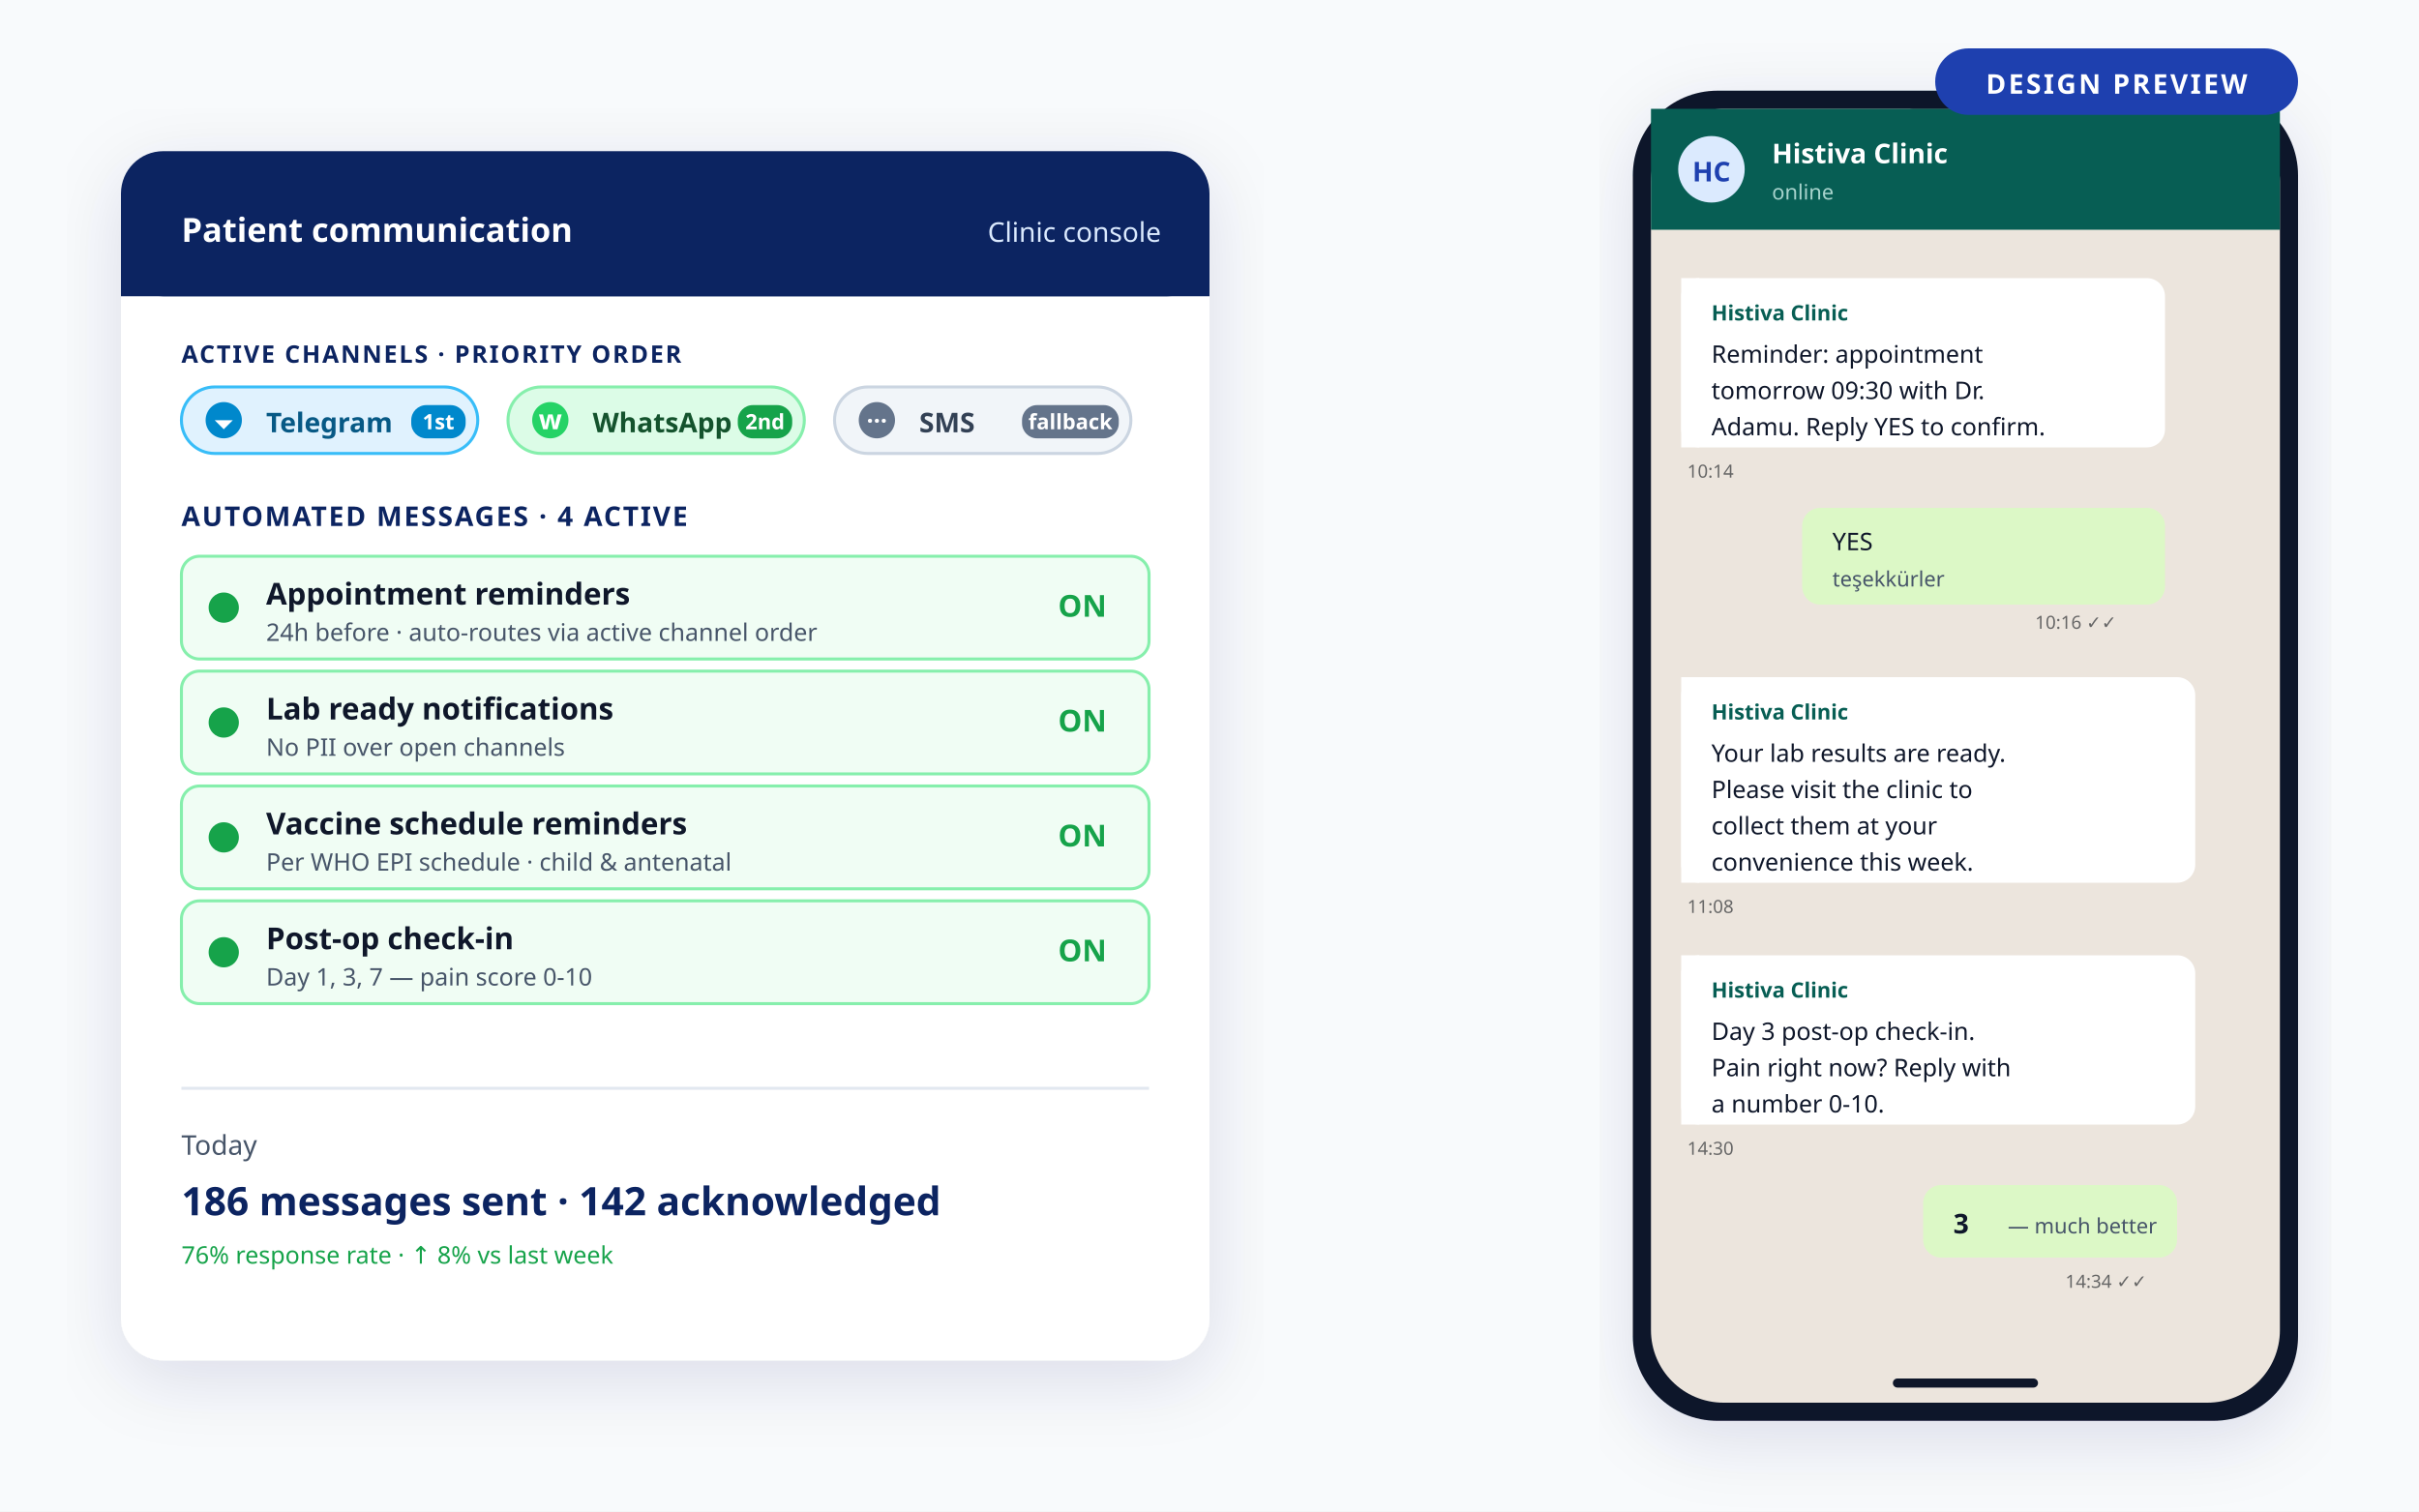
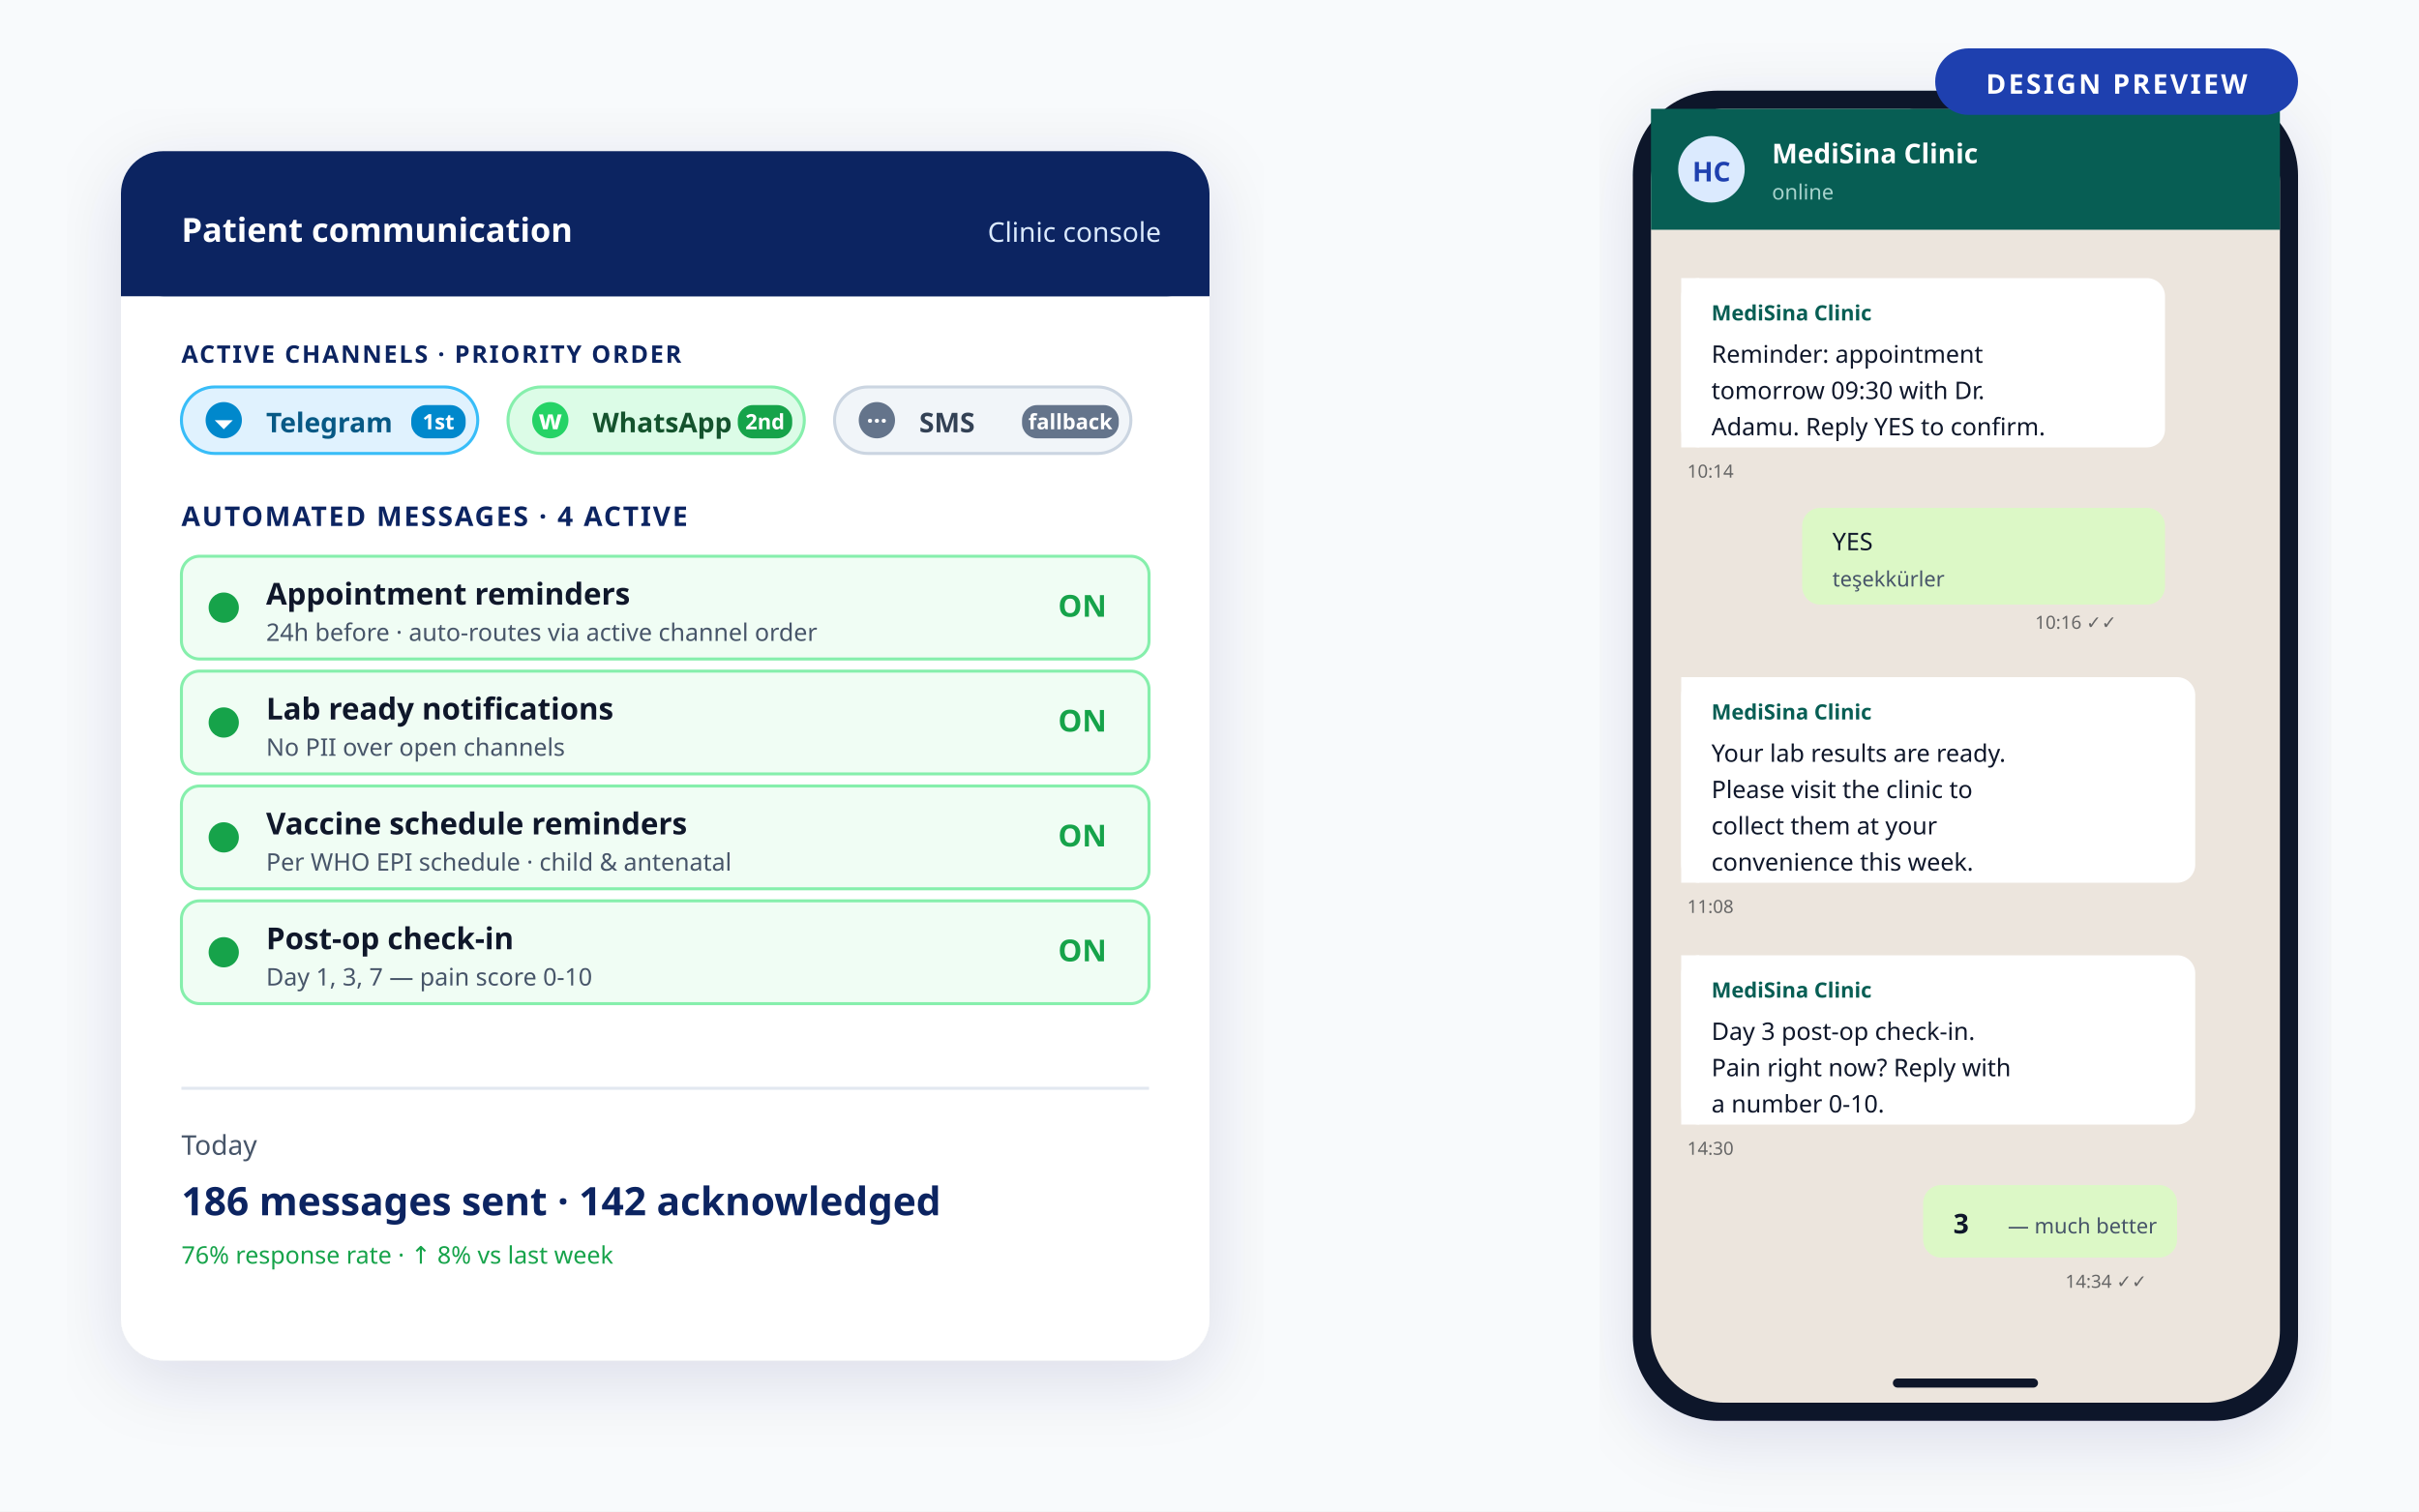
<svg xmlns="http://www.w3.org/2000/svg" viewBox="0 0 800 500" role="img" aria-label="Design preview of WhatsApp and SMS patient communication channel">
  <defs>
    <filter id="vw-shadow" x="-5%" y="-5%" width="110%" height="115%">
      <feDropShadow dx="0" dy="6" stdDeviation="12" flood-color="#0c2461" flood-opacity="0.12" />
    </filter>
  </defs>
  <rect width="800" height="500" fill="#f8fafc" />
  <g filter="url(#vw-shadow)" transform="translate(40, 50)">
    <rect width="360" height="400" rx="14" fill="#ffffff" />
  </g>
  <g font-family="ui-sans-serif, system-ui, sans-serif">
    <rect x="40" y="50" width="360" height="48" rx="14" fill="#0c2461" />
    <rect x="40" y="84" width="360" height="14" fill="#0c2461" />
    <text x="60" y="80" font-size="11" font-weight="700" fill="#ffffff">Patient communication</text>
    <text x="384" y="80" font-size="9" fill="#dbeafe" text-anchor="end">Clinic console</text>
    <text x="60" y="120" font-size="8" font-weight="700" fill="#0c2461" letter-spacing="0.6">ACTIVE CHANNELS · PRIORITY ORDER</text>
    <g transform="translate(60, 128)">
      <rect width="98" height="22" rx="11" fill="#e0f2fe" stroke="#38bdf8" />
      <circle cx="14" cy="11" r="6" fill="#0088cc" />
      <path d="M 11 11 L 17 11 L 14 14 Z" fill="#ffffff" />
      <text x="28" y="15" font-size="9" font-weight="600" fill="#075985">Telegram</text>
      <rect x="76" y="6" width="18" height="11" rx="5" fill="#0088cc" />
      <text x="85" y="14" font-size="7" font-weight="700" fill="#ffffff" text-anchor="middle">1st</text>
      <rect x="108" width="98" height="22" rx="11" fill="#dcfce7" stroke="#86efac" />
      <circle cx="122" cy="11" r="6" fill="#25d366" />
      <text x="122" y="14" font-size="9" font-weight="700" fill="#ffffff" text-anchor="middle">w</text>
      <text x="136" y="15" font-size="9" font-weight="600" fill="#14532d">WhatsApp</text>
      <rect x="184" y="6" width="18" height="11" rx="5" fill="#16a34a" />
      <text x="193" y="14" font-size="7" font-weight="700" fill="#ffffff" text-anchor="middle">2nd</text>
      <rect x="216" width="98" height="22" rx="11" fill="#f1f5f9" stroke="#cbd5e1" />
      <circle cx="230" cy="11" r="6" fill="#64748b" />
      <text x="230" y="14" font-size="8" font-weight="700" fill="#ffffff" text-anchor="middle">···</text>
      <text x="244" y="15" font-size="9" font-weight="600" fill="#334155">SMS</text>
      <rect x="278" y="6" width="32" height="11" rx="5" fill="#64748b" />
      <text x="294" y="14" font-size="7" font-weight="700" fill="#ffffff" text-anchor="middle">fallback</text>
    </g>
    <text x="60" y="174" font-size="9" font-weight="700" fill="#0c2461" letter-spacing="0.6">AUTOMATED MESSAGES · 4 ACTIVE</text>
    <g transform="translate(60, 184)">
      <rect width="320" height="34" rx="6" fill="#f0fdf4" stroke="#86efac" />
      <circle cx="14" cy="17" r="5" fill="#16a34a" />
      <text x="28" y="16" font-size="10" font-weight="600" fill="#0f172a">Appointment reminders</text>
      <text x="28" y="28" font-size="8" fill="#475569">24h before · auto-routes via active channel order</text>
      <text x="306" y="20" font-size="10" font-weight="700" fill="#16a34a" text-anchor="end">ON</text>
    </g>
    <g transform="translate(60, 222)">
      <rect width="320" height="34" rx="6" fill="#f0fdf4" stroke="#86efac" />
      <circle cx="14" cy="17" r="5" fill="#16a34a" />
      <text x="28" y="16" font-size="10" font-weight="600" fill="#0f172a">Lab ready notifications</text>
      <text x="28" y="28" font-size="8" fill="#475569">No PII over open channels</text>
      <text x="306" y="20" font-size="10" font-weight="700" fill="#16a34a" text-anchor="end">ON</text>
    </g>
    <g transform="translate(60, 260)">
      <rect width="320" height="34" rx="6" fill="#f0fdf4" stroke="#86efac" />
      <circle cx="14" cy="17" r="5" fill="#16a34a" />
      <text x="28" y="16" font-size="10" font-weight="600" fill="#0f172a">Vaccine schedule reminders</text>
      <text x="28" y="28" font-size="8" fill="#475569">Per WHO EPI schedule · child &amp; antenatal</text>
      <text x="306" y="20" font-size="10" font-weight="700" fill="#16a34a" text-anchor="end">ON</text>
    </g>
    <g transform="translate(60, 298)">
      <rect width="320" height="34" rx="6" fill="#f0fdf4" stroke="#86efac" />
      <circle cx="14" cy="17" r="5" fill="#16a34a" />
      <text x="28" y="16" font-size="10" font-weight="600" fill="#0f172a">Post-op check-in</text>
      <text x="28" y="28" font-size="8" fill="#475569">Day 1, 3, 7 — pain score 0-10</text>
      <text x="306" y="20" font-size="10" font-weight="700" fill="#16a34a" text-anchor="end">ON</text>
    </g>
    <line x1="60" y1="360" x2="380" y2="360" stroke="#e2e8f0" />
    <text x="60" y="382" font-size="9" fill="#475569">Today</text>
    <text x="60" y="402" font-size="13" font-weight="700" fill="#0c2461">186 messages sent · 142 acknowledged</text>
    <text x="60" y="418" font-size="8" fill="#16a34a">76% response rate · ↑ 8% vs last week</text>
  </g>
  <g filter="url(#vw-shadow)" transform="translate(540, 30)">
    <rect width="220" height="440" rx="28" fill="#0f172a" />
    <rect x="6" y="6" width="208" height="428" rx="24" fill="#ece5dd" />
  </g>
  <rect x="626" y="36" width="48" height="14" rx="7" fill="#0f172a" />
  <rect x="626" y="456" width="48" height="3" rx="1.5" fill="#0f172a" />
  <g font-family="ui-sans-serif, system-ui, sans-serif">
    <rect x="546" y="36" width="208" height="40" fill="#075e54" />
    <circle cx="566" cy="56" r="11" fill="#dbeafe" />
    <text x="566" y="60" font-size="9" font-weight="700" fill="#1e40af" text-anchor="middle">HC</text>
-     <text x="586" y="54" font-size="9" font-weight="600" fill="#ffffff">Histiva Clinic</text>
+     <text x="586" y="54" font-size="9" font-weight="600" fill="#ffffff">MediSina Clinic</text>
    <text x="586" y="66" font-size="7" fill="#a7d3cc">online</text>
    <g transform="translate(556, 92)">
      <rect width="160" height="56" rx="6" fill="#ffffff" />
      <rect x="0" y="0" width="6" height="56" fill="#ffffff" />
-       <text x="10" y="14" font-size="7" font-weight="700" fill="#075e54">Histiva Clinic</text>
+       <text x="10" y="14" font-size="7" font-weight="700" fill="#075e54">MediSina Clinic</text>
      <text x="10" y="28" font-size="8" fill="#0f172a">Reminder: appointment</text>
      <text x="10" y="40" font-size="8" fill="#0f172a">tomorrow 09:30 with Dr.</text>
      <text x="10" y="52" font-size="8" fill="#0f172a">Adamu. Reply YES to confirm.</text>
    </g>
    <text x="558" y="158" font-size="6" fill="#666666">10:14</text>
    <g transform="translate(596, 168)">
      <rect width="120" height="32" rx="6" fill="#dcf8c6" />
      <text x="10" y="14" font-size="8" fill="#0f172a">YES</text>
      <text x="10" y="26" font-size="7" fill="#475569">teşekkürler</text>
    </g>
    <text x="700" y="208" font-size="6" fill="#666666" text-anchor="end">10:16 ✓✓</text>
    <g transform="translate(556, 224)">
      <rect width="170" height="68" rx="6" fill="#ffffff" />
      <rect x="0" y="0" width="6" height="68" fill="#ffffff" />
-       <text x="10" y="14" font-size="7" font-weight="700" fill="#075e54">Histiva Clinic</text>
+       <text x="10" y="14" font-size="7" font-weight="700" fill="#075e54">MediSina Clinic</text>
      <text x="10" y="28" font-size="8" fill="#0f172a">Your lab results are ready.</text>
      <text x="10" y="40" font-size="8" fill="#0f172a">Please visit the clinic to</text>
      <text x="10" y="52" font-size="8" fill="#0f172a">collect them at your</text>
      <text x="10" y="64" font-size="8" fill="#0f172a">convenience this week.</text>
    </g>
    <text x="558" y="302" font-size="6" fill="#666666">11:08</text>
    <g transform="translate(556, 316)">
      <rect width="170" height="56" rx="6" fill="#ffffff" />
      <rect x="0" y="0" width="6" height="56" fill="#ffffff" />
-       <text x="10" y="14" font-size="7" font-weight="700" fill="#075e54">Histiva Clinic</text>
+       <text x="10" y="14" font-size="7" font-weight="700" fill="#075e54">MediSina Clinic</text>
      <text x="10" y="28" font-size="8" fill="#0f172a">Day 3 post-op check-in.</text>
      <text x="10" y="40" font-size="8" fill="#0f172a">Pain right now? Reply with</text>
      <text x="10" y="52" font-size="8" fill="#0f172a">a number 0-10.</text>
    </g>
    <text x="558" y="382" font-size="6" fill="#666666">14:30</text>
    <g transform="translate(636, 392)">
      <rect width="84" height="24" rx="6" fill="#dcf8c6" />
      <text x="10" y="16" font-size="9" font-weight="700" fill="#0f172a">3</text>
      <text x="28" y="16" font-size="7" fill="#475569">— much better</text>
    </g>
    <text x="710" y="426" font-size="6" fill="#666666" text-anchor="end">14:34 ✓✓</text>
  </g>
  <g transform="translate(640, 16)">
    <rect width="120" height="22" rx="11" fill="#1e40af" />
    <text x="60" y="15" font-family="ui-sans-serif, system-ui, sans-serif" font-size="9" font-weight="700" fill="#ffffff" text-anchor="middle" letter-spacing="0.8">DESIGN PREVIEW</text>
  </g>
</svg>
